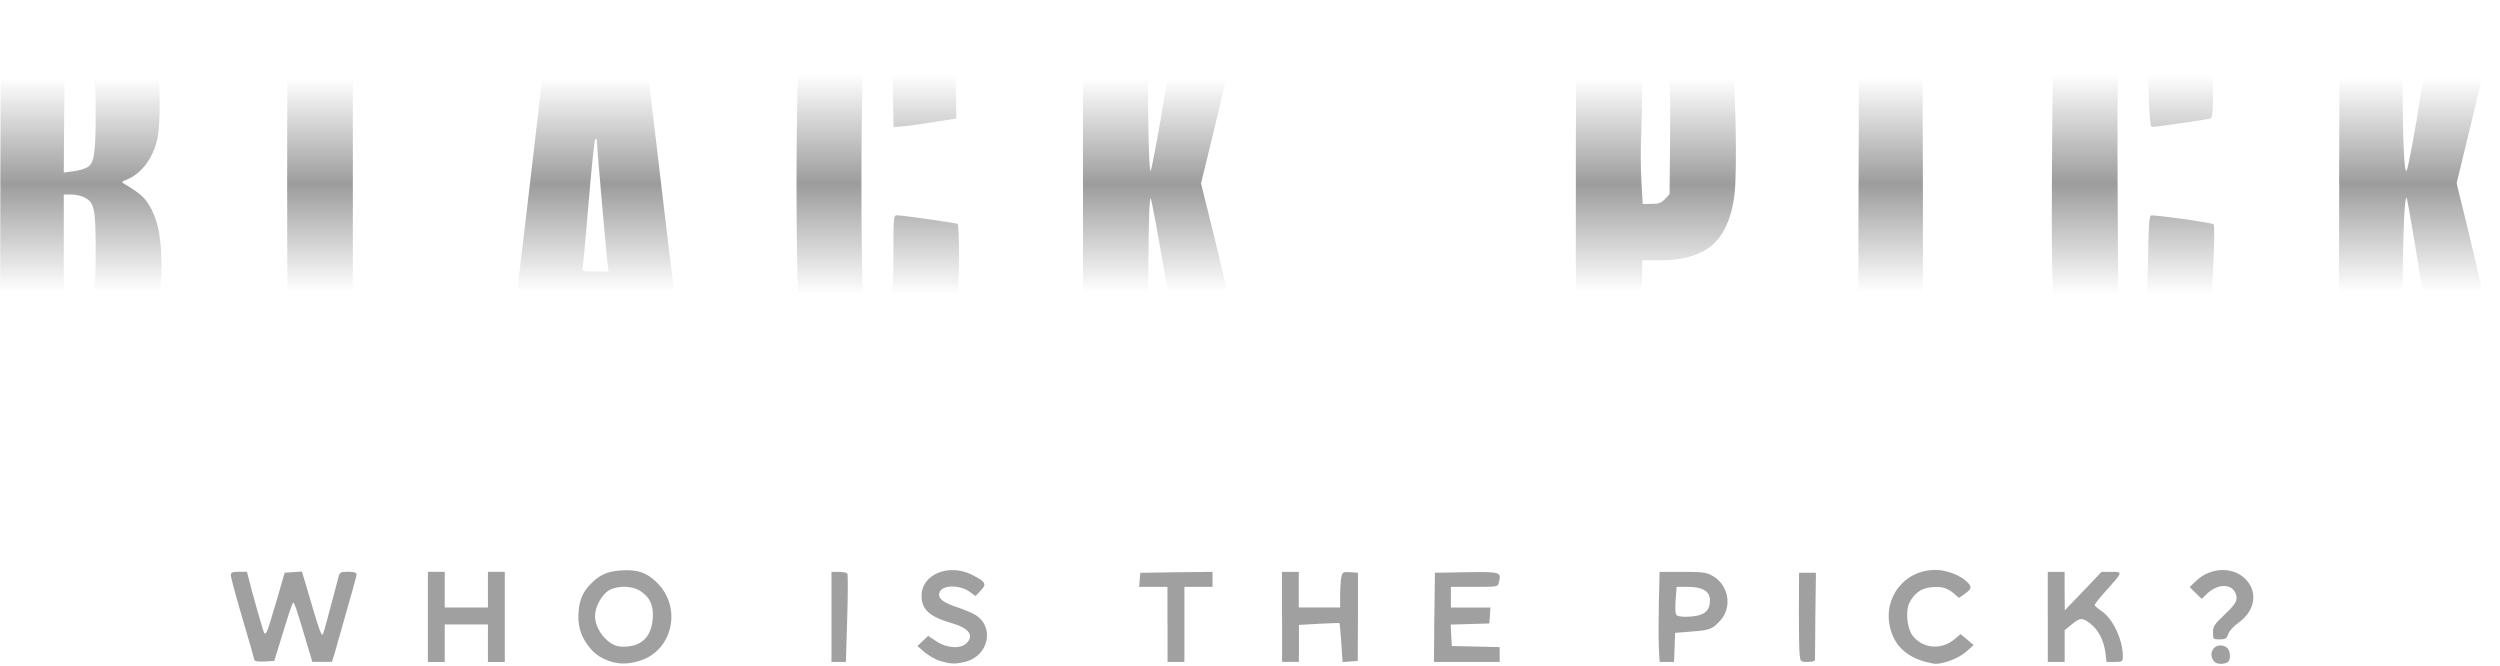
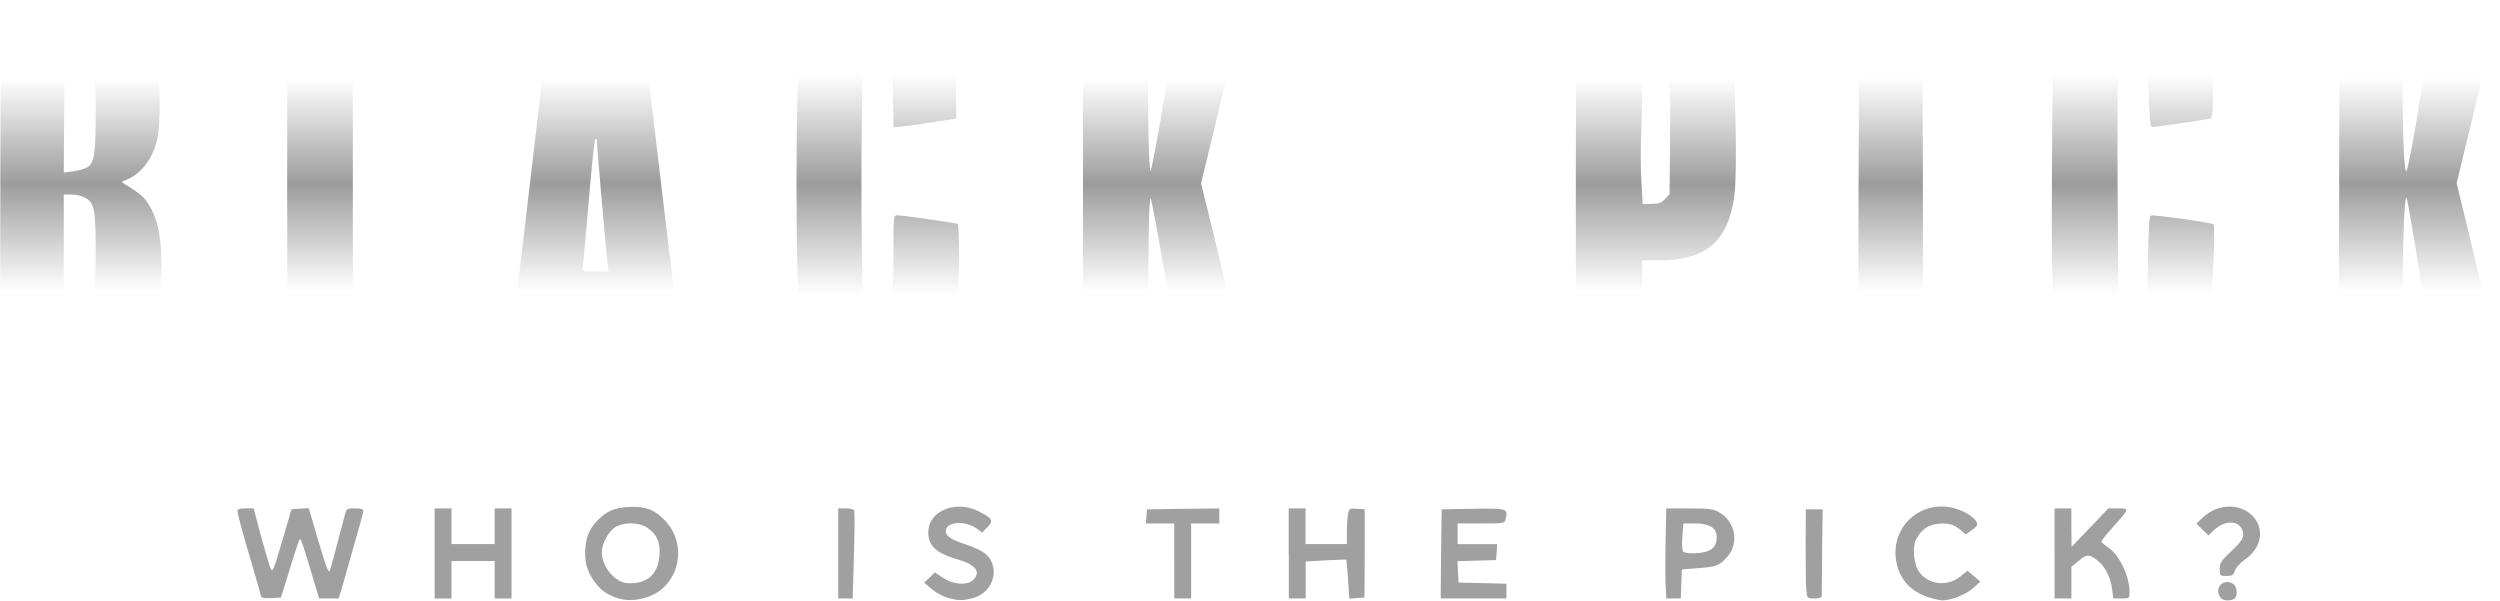
- <svg xmlns="http://www.w3.org/2000/svg" width="537" height="143" viewBox="0 0 537 143" fill="none">
-   <path d="M130.94 142.02C128.72 141.21 127.51 140.33 126.18 138.47C124.61 136.33 124.04 134.08 124.29 131.25C124.53 128.63 125.26 127.06 127.03 125.28C128.84 123.47 130.46 122.74 133.24 122.54C136.79 122.26 138.92 122.94 141.18 125.2C146.58 130.6 144.45 139.84 137.31 141.97C134.85 142.7 132.92 142.7 130.94 142.01V142.02ZM136.83 138.39C138.89 137.54 140.06 135.61 140.22 132.71C140.38 129.89 139.53 128.19 137.4 126.86C135.63 125.77 132.48 125.77 130.71 126.86C129.22 127.79 127.81 130.41 127.81 132.3C127.81 134.84 129.87 137.78 132.25 138.67C133.38 139.07 135.48 138.95 136.85 138.39H136.83Z" fill="#A0A0A0" />
-   <path d="M201.94 141.981C200.93 141.661 199.44 140.811 198.59 140.091L197.06 138.761L198.23 137.671L199.36 136.581L201.13 137.751C203.35 139.241 206.33 139.441 207.62 138.151C209.27 136.501 208.14 134.921 204.52 133.881C199.64 132.471 197.95 130.941 197.95 127.951C197.95 123.391 203.76 120.971 208.72 123.431C211.74 124.961 212.03 125.451 210.66 126.861L209.53 128.031L208.44 127.221C206.18 125.531 202.31 125.571 201.79 127.301C201.39 128.511 202.52 129.441 205.62 130.441C207.07 130.921 208.81 131.651 209.53 132.091C213.68 134.631 212.39 140.881 207.39 142.131C205.21 142.691 204.25 142.651 201.95 141.971L201.94 141.981Z" fill="#A0A0A0" />
-   <path d="M412.61 141.86C409.02 140.61 406.8 138.27 406 134.84C404.43 128.39 409.06 122.42 415.68 122.42C418.06 122.42 420.88 123.47 422.45 124.92C423.62 126.05 423.58 126.49 422.05 127.54L420.8 128.43L419.63 127.42C418.14 126.21 416.93 125.89 414.63 126.17C412.65 126.37 411.2 127.46 410.15 129.44C409.3 131.09 409.59 134.8 410.75 136.42C412.77 139.24 416.8 139.73 419.66 137.43L421.15 136.22L422.56 137.39L423.93 138.56L422.36 139.97C420.75 141.38 417.64 142.59 415.71 142.59C415.15 142.55 413.73 142.23 412.61 141.86Z" fill="#A0A0A0" />
-   <path d="M475.34 141.74C474.25 139.76 476.15 137.87 478.12 138.96C479.17 139.48 479.33 141.94 478.32 142.35C477.03 142.83 475.78 142.59 475.34 141.75V141.74Z" fill="#A0A0A0" />
-   <path d="M54.62 141.701C54.54 141.421 54.3 140.53 54.1 139.76C53.86 138.99 52.77 135.201 51.64 131.331C50.51 127.461 49.58 123.951 49.58 123.551C49.58 122.951 49.9 122.821 51.31 122.821H53.04L54.17 127.171C54.82 129.551 55.7 132.651 56.15 134.101C57.08 137.201 56.88 137.531 59.46 128.861L61.15 123.01L63 122.891L64.85 122.771L65.5 124.911C68.64 135.681 69.09 136.97 69.41 136.12C69.69 135.39 70.46 132.451 72.6 124.351C72.96 122.861 73.04 122.821 74.78 122.821C75.99 122.821 76.59 122.98 76.59 123.34C76.59 123.78 75.82 126.531 71.95 140.071L71.3 142.171H69.2H67.1L66.21 139.23C63.63 130.52 63.19 129.231 62.94 129.471C62.78 129.591 61.81 132.49 60.8 135.84L58.91 141.971L56.85 142.09C55.44 142.17 54.71 142.051 54.59 141.691L54.62 141.701Z" fill="#A0A0A0" />
-   <path d="M91.91 132.51V122.83H93.72H95.53V126.66V130.49H100.17H104.81V126.66V122.83H106.62H108.43V132.51V142.19H106.62H104.81V138.16V134.13H100.17H95.53V138.16V142.19H93.72H91.91V132.51Z" fill="#A0A0A0" />
-   <path d="M178.6 132.51V122.83H180.17C181.06 122.83 181.86 122.99 182.02 123.23C182.14 123.43 182.14 127.79 181.98 132.91L181.7 142.18H180.13H178.6V132.5V132.51Z" fill="#A0A0A0" />
-   <path d="M250.77 134.12V126.06H247.71H244.69L244.81 124.57L244.93 123.04L252.71 122.92L260.45 122.84V124.45V126.06H257.43H254.41V134.12V142.18H252.6H250.79V134.12H250.77Z" fill="#A0A0A0" />
-   <path d="M275.36 132.51V122.83H277.17H278.98V126.66V130.49H283.42H287.86V127.91C287.86 126.5 287.98 124.77 288.1 124.08C288.34 122.87 288.46 122.79 290.04 122.91L291.69 123.03V132.5L291.65 141.97L290 142.09L288.39 142.21L288.11 138.06C287.95 135.8 287.79 133.87 287.71 133.83C287.67 133.79 285.69 133.87 283.32 133.99L279.01 134.23V138.22V142.17H277.2H275.39V132.49L275.36 132.51Z" fill="#A0A0A0" />
-   <path d="M308.1 132.631L308.22 123.031L314.99 122.911C322.33 122.791 322.53 122.871 321.97 125.051C321.73 126.061 321.73 126.061 316.69 126.061H311.65V128.281V130.501H315.92H320.15L320.03 132.231L319.91 133.921L315.76 134.041L311.61 134.161L311.73 136.461L311.85 138.761L317.01 138.881L322.13 139.001V140.571V142.181H315.07H308.01L308.09 132.621L308.1 132.631Z" fill="#A0A0A0" />
-   <path d="M356.32 139.08C356.24 137.39 356.24 133.03 356.32 129.4L356.48 122.83H361.4C365.39 122.83 366.56 122.95 367.69 123.6C371.36 125.54 372.21 130.45 369.42 133.4C367.77 135.17 367.16 135.38 363.29 135.66L359.82 135.94L359.7 139.08L359.58 142.18H358.05H356.48L356.32 139.08ZM365.23 132.06C366.68 131.54 367.29 130.65 367.29 128.92C367.29 127.03 365.72 126.06 362.65 126.06H360.15L359.91 129C359.79 130.94 359.87 131.98 360.19 132.19C360.88 132.63 363.78 132.55 365.23 132.07V132.06Z" fill="#A0A0A0" />
-   <path d="M386.56 140.49C386.44 139.52 386.4 135.21 386.4 130.89L386.44 123.03H388.25H390.06L389.94 132.1C389.9 137.1 389.86 141.41 389.86 141.7C389.86 141.98 389.3 142.18 388.29 142.18C386.76 142.18 386.72 142.14 386.56 140.49Z" fill="#A0A0A0" />
-   <path d="M439.86 132.51V122.83H441.67H443.48V126.98L443.52 131.09L447.47 126.98L451.42 122.83H453.52C456.02 122.83 456.02 122.83 452.43 126.82C451.06 128.35 449.93 129.76 449.93 129.96C449.93 130.12 450.58 130.69 451.34 131.21C453.76 132.74 455.98 137.38 455.98 140.85C455.98 142.14 455.94 142.18 454.21 142.18H452.48L452.24 140.2C451.92 137.62 450.71 135.24 449.01 133.95C447.28 132.62 446.83 132.62 444.98 134.15L443.49 135.36V138.79V142.18H441.68H439.87V132.5L439.86 132.51Z" fill="#A0A0A0" />
-   <path d="M475.34 135.851C475.34 134.561 475.66 134.081 477.72 132.141C480.34 129.641 480.74 128.911 480.22 127.501C479.37 125.321 476.35 125.321 474.01 127.581L472.92 128.631L471.63 127.381L470.34 126.091L471.83 124.681C475.06 121.661 480.1 121.701 482.68 124.761C485.02 127.541 484.21 131.371 480.83 133.751C479.82 134.481 478.81 135.561 478.61 136.211C478.29 137.181 478.01 137.341 476.8 137.341C475.39 137.341 475.35 137.301 475.35 135.851H475.34Z" fill="#A0A0A0" />
+ <svg xmlns="http://www.w3.org/2000/svg" width="537" height="129" viewBox="0 0 537 129" fill="none">
  <path d="M183.92 78.481C177.51 77.111 173.2 72.801 171.7 66.181C170.89 62.671 170.89 16.061 171.7 12.601C172.55 8.771 173.59 6.791 175.97 4.501C180.65 -0.099 188.71 -1.269 196.21 1.521C199.44 2.731 203.1 6.401 204.39 9.751C205.28 11.931 205.36 12.811 205.36 18.821L205.4 25.471L201.17 26.121C198.83 26.521 195.81 26.931 194.44 27.091L191.94 27.331L191.82 20.881C191.7 14.711 191.66 14.391 190.73 13.421C189.04 11.611 186.29 12.131 185.49 14.431C184.89 16.241 184.89 62.531 185.49 64.341C185.97 65.751 186.9 66.401 188.47 66.401C191.53 66.401 191.9 65.111 191.9 54.671C191.9 46.851 191.94 46.241 192.63 46.241C193.8 46.241 205.33 47.891 205.69 48.091C206.13 48.371 206.09 61.191 205.61 64.461C204.6 71.311 201.5 75.591 195.81 77.771C193.43 78.741 186.82 79.101 183.92 78.501V78.481Z" fill="url(#paint0_linear_2441_6)" />
  <path d="M452.89 78.28C447.69 76.83 443.9 73.6 442.29 69.33C440.8 65.34 440.64 61.51 440.76 36.91C440.88 14.37 440.92 13.24 441.73 10.9C442.82 7.71 444.71 5.01 447.05 3.28C450.52 0.7 456.61 -0.59 461.24 0.26C468.78 1.63 472.93 5.34 474.75 12.23C475.52 15.21 475.6 25.17 474.87 25.45C474.31 25.65 463.18 27.26 462.29 27.26C461.89 27.26 461.73 25.85 461.56 20.81C461.36 14.72 461.28 14.24 460.43 13.35C458.54 11.33 455.51 12.38 454.99 15.24C454.87 15.97 454.79 27.42 454.87 40.68L454.99 64.83L455.96 65.6C457.33 66.73 459.51 66.49 460.52 65.16C461.17 64.27 461.25 63.14 461.41 55.32C461.49 49.03 461.65 46.41 462.01 46.29C462.66 46.09 475.07 47.82 475.48 48.18C475.68 48.38 475.64 52.49 475.4 57.33C475 66.64 474.55 68.94 472.5 72.29C471.29 74.23 468.15 76.64 465.4 77.65C462.34 78.82 455.93 79.14 452.9 78.25L452.89 78.28Z" fill="url(#paint1_linear_2441_6)" />
  <path d="M0.07 39.491L0.19 1.351L10.23 1.391C20.87 1.431 23.01 1.671 26.28 3.331C30.23 5.311 32.49 8.171 33.66 12.561C34.43 15.501 34.55 26.351 33.82 29.701C32.93 33.931 30.39 37.321 27.17 38.611C26.08 39.011 26.04 39.091 26.77 39.541C30.44 41.761 31.29 42.561 32.58 45.061C34.03 47.961 34.64 51.391 34.68 56.791C34.68 67.111 32.02 73.001 26.09 75.821C22.82 77.351 19.92 77.671 9.6 77.671H0L0.08 39.491H0.07ZM18.13 65.051C20.23 64.001 20.55 62.511 20.55 53.761C20.55 44.891 20.27 43.481 18.17 42.431C17.52 42.071 16.23 41.781 15.31 41.781H13.7V53.671V65.561H15.43C16.36 65.561 17.57 65.321 18.13 65.041V65.051ZM18.82 35.901C20.23 35.011 20.55 32.881 20.55 24.731C20.55 15.941 20.27 14.691 17.89 13.721C17.08 13.401 15.87 13.161 15.15 13.241L13.9 13.361L13.78 25.211L13.7 37.061L15.8 36.781C16.97 36.621 18.34 36.221 18.82 35.891V35.901Z" fill="url(#paint2_linear_2441_6)" />
  <path d="M61.96 77.391C61.6 77.071 61.6 3.001 61.92 2.121C62.12 1.561 63.13 1.471 68.98 1.471H75.79V33.521V65.531L82.16 65.651L88.49 65.771V71.621V77.471L75.35 77.591C68.13 77.631 62.13 77.551 61.96 77.391Z" fill="url(#paint3_linear_2441_6)" />
  <path d="M109.25 77.35C109.25 77.15 109.49 75.05 109.81 72.59C110.86 64.93 114.08 37.59 117.55 7.48L118.24 1.55L127.55 1.39C132.67 1.31 137.02 1.35 137.19 1.47C137.51 1.75 138.36 8.49 141.71 36.95C142.72 45.7 144.25 58.32 145.1 64.97C145.95 71.62 146.55 77.19 146.47 77.39C146.39 77.55 143.16 77.67 139.33 77.67H132.35L131.87 72.75C131.63 70.01 131.31 66.74 131.14 65.45L130.9 63.11L127.84 63.23L124.78 63.35L124.26 69.2C123.98 72.43 123.66 75.65 123.53 76.38L123.33 77.67H116.31C112.44 77.67 109.25 77.51 109.25 77.35ZM130.46 56.22C130.14 53.4 128.2 31.3 128.2 30.34C128.2 29.86 128.08 29.69 127.84 29.94C127.68 30.14 127.03 36.31 126.43 43.61C125.83 50.95 125.22 57.24 125.14 57.64C124.94 58.24 125.26 58.33 127.8 58.33H130.7L130.46 56.23V56.22Z" fill="url(#paint4_linear_2441_6)" />
  <path d="M232.62 39.571V1.471H239.68H246.74L246.66 7.401C246.42 19.581 246.74 37.111 247.14 36.711C247.38 36.471 248.87 28.441 250.45 18.891L253.31 1.471H260.12C263.83 1.471 266.89 1.631 266.89 1.791C266.89 2.191 261.89 23.441 259.63 32.631L257.98 39.401L260.64 50.121C262.78 58.751 266.89 76.771 266.89 77.501C266.89 77.581 263.83 77.661 260.12 77.661H253.35L250.49 60.521C248.88 51.091 247.39 43.061 247.18 42.661C246.9 42.181 246.74 47.011 246.66 58.101C246.62 66.971 246.58 74.951 246.54 75.841V77.451L239.61 77.571L232.63 77.651V39.551L232.62 39.571Z" fill="url(#paint5_linear_2441_6)" />
  <path d="M338.58 70.34C338.38 57.8 338.5 1.92 338.74 1.68C338.86 1.52 343.86 1.44 349.79 1.44C361.68 1.44 363.1 1.64 366.56 3.86C369.02 5.43 371.12 8.62 371.88 11.96C372.77 15.59 373.21 36.51 372.57 41.8C371.84 47.69 369.71 51.72 366.28 53.73C363.66 55.22 360.76 55.91 356.52 55.91H352.77L352.73 58.45C352.69 59.82 352.65 61.96 352.61 63.17C352.57 64.38 352.53 68.17 352.45 71.56L352.37 77.69H345.56H338.71L338.59 70.35L338.58 70.34ZM357.65 42.76L358.62 41.71L358.74 29.57C358.86 16.26 358.66 14.61 356.8 13.68C356.24 13.4 355.11 13.16 354.3 13.16H352.77L352.73 18.52C352.73 21.42 352.65 26.1 352.53 28.88C352.41 31.66 352.41 36.14 352.57 38.88L352.85 43.8H354.74C356.27 43.8 356.84 43.6 357.64 42.75L357.65 42.76Z" fill="url(#paint6_linear_2441_6)" />
  <path d="M399.22 39.49L399.34 1.271L405.99 1.431C409.66 1.471 412.72 1.631 412.84 1.711C412.92 1.831 413 18.89 413.04 39.691V77.471L406.06 77.591L399.13 77.671L399.21 39.49H399.22Z" fill="url(#paint7_linear_2441_6)" />
  <path d="M502.44 39.49L502.56 1.271H508.61C511.96 1.271 514.98 1.311 515.38 1.391C516.03 1.511 516.07 2.521 516.07 15.3C516.07 29.57 516.39 37.23 516.92 36.67C517.24 36.35 518.65 28.77 520.06 19.82C522.32 5.511 522.96 1.721 523.04 1.641C523.24 1.441 536.22 1.361 536.43 1.561C536.67 1.801 536.47 2.771 531.55 23.37L527.68 39.38L529.94 48.571C532.8 60.34 536.23 75.74 536.23 76.831C536.23 77.641 536.03 77.68 529.58 77.68C524.58 77.68 522.85 77.561 522.77 77.201C522.69 76.921 521.4 69.061 519.91 59.74C518.42 50.431 517.09 42.641 516.93 42.48C516.45 42.001 516.08 51.91 516.08 65.46V77.68H509.23H502.38L502.46 39.501L502.44 39.49Z" fill="url(#paint8_linear_2441_6)" />
+   <path d="M132.389 128.394C130.169 127.584 128.959 126.704 127.629 124.844C126.059 122.704 125.489 120.454 125.739 117.624C125.979 115.004 126.709 113.434 128.479 111.654C130.289 109.844 131.909 109.114 134.689 108.914C138.239 108.634 140.369 109.314 142.629 111.574C148.029 116.974 145.899 126.214 138.759 128.344C136.299 129.074 134.369 129.074 132.389 128.384V128.394ZM138.279 124.764C140.339 123.914 141.509 121.984 141.669 119.084C141.829 116.264 140.979 114.564 138.849 113.234C137.079 112.144 133.929 112.144 132.159 113.234C130.669 114.164 129.259 116.784 129.259 118.674C129.259 121.214 131.319 124.154 133.699 125.044C134.829 125.444 136.929 125.324 138.299 124.764H138.279Z" fill="#A0A0A0" />
+   <path d="M203.389 128.355C202.379 128.035 200.89 127.185 200.04 126.465L198.51 125.135L199.68 124.045L200.81 122.955L202.579 124.125C204.799 125.615 207.78 125.815 209.07 124.525C210.72 122.875 209.59 121.295 205.97 120.255C201.09 118.845 199.4 117.315 199.4 114.325C199.4 109.765 205.209 107.345 210.169 109.805C213.189 111.335 213.479 111.825 212.109 113.235L210.979 114.405L209.889 113.595C207.629 111.905 203.76 111.945 203.24 113.675C202.84 114.885 203.97 115.815 207.07 116.815C208.52 117.295 210.259 118.025 210.979 118.465C215.129 121.005 213.84 127.255 208.84 128.505C206.66 129.065 205.7 129.025 203.4 128.345L203.389 128.355Z" fill="#A0A0A0" />
+   <path d="M414.059 128.234C410.469 126.984 408.249 124.644 407.449 121.214C405.879 114.764 410.509 108.794 417.129 108.794C419.509 108.794 422.329 109.844 423.899 111.294C425.069 112.424 425.029 112.864 423.499 113.914L422.249 114.804L421.079 113.794C419.589 112.584 418.379 112.264 416.079 112.544C414.099 112.744 412.649 113.834 411.599 115.814C410.749 117.464 411.039 121.174 412.199 122.794C414.219 125.614 418.249 126.104 421.109 123.804L422.599 122.594L424.009 123.764L425.379 124.934L423.809 126.344C422.199 127.754 419.089 128.964 417.159 128.964C416.599 128.924 415.179 128.604 414.059 128.234Z" fill="#A0A0A0" />
+   <path d="M476.789 128.114C475.699 126.134 477.599 124.244 479.569 125.334C480.619 125.854 480.779 128.314 479.769 128.724C478.479 129.204 477.229 128.964 476.789 128.124V128.114Z" fill="#A0A0A0" />
+   <path d="M56.069 128.075C55.989 127.795 55.749 126.905 55.549 126.135C55.309 125.365 54.219 121.575 53.089 117.705C51.959 113.835 51.029 110.325 51.029 109.925C51.029 109.325 51.349 109.195 52.759 109.195H54.489L55.619 113.545C56.269 115.925 57.149 119.025 57.599 120.475C58.529 123.575 58.329 123.905 60.909 115.235L62.599 109.385L64.449 109.265L66.299 109.145L66.949 111.285C70.089 122.055 70.539 123.345 70.859 122.495C71.139 121.765 71.909 118.825 74.049 110.725C74.409 109.235 74.489 109.195 76.229 109.195C77.439 109.195 78.039 109.355 78.039 109.715C78.039 110.155 77.269 112.905 73.399 126.445L72.749 128.545H70.649H68.549L67.659 125.605C65.079 116.895 64.639 115.605 64.389 115.845C64.229 115.965 63.259 118.865 62.249 122.215L60.359 128.345L58.299 128.465C56.889 128.545 56.159 128.425 56.039 128.065L56.069 128.075Z" fill="#A0A0A0" />
+   <path d="M93.359 118.884V109.204H95.169H96.98V113.034V116.864H101.619H106.259V113.034V109.204H108.069H109.879V118.884V128.564H108.069H106.259V124.534V120.504H101.619H96.98V124.534V128.564H95.169H93.359V118.884Z" fill="#A0A0A0" />
+   <path d="M180.049 118.884V109.204H181.619C182.509 109.204 183.309 109.364 183.469 109.604C183.589 109.804 183.589 114.164 183.429 119.284L183.149 128.554H181.579H180.049V118.874V118.884Z" fill="#A0A0A0" />
+   <path d="M252.219 120.494V112.434H249.159H246.139L246.259 110.944L246.379 109.414L254.159 109.294L261.899 109.214V110.824V112.434H258.879H255.859V120.494V128.554H254.049H252.239V120.494H252.219Z" fill="#A0A0A0" />
+   <path d="M276.809 118.884V109.204H278.619H280.429V113.034V116.864H284.869H289.309V114.284C289.309 112.874 289.429 111.144 289.549 110.454C289.789 109.244 289.909 109.164 291.489 109.284L293.139 109.404V118.874L293.099 128.344L291.449 128.464L289.839 128.584L289.559 124.434C289.399 122.174 289.239 120.244 289.159 120.204C289.119 120.164 287.139 120.244 284.769 120.364L280.459 120.604V124.594V128.544H278.649H276.839V118.864L276.809 118.884Z" fill="#A0A0A0" />
+   <path d="M309.549 119.005L309.669 109.405L316.439 109.285C323.779 109.165 323.979 109.245 323.419 111.425C323.179 112.435 323.179 112.435 318.139 112.435H313.099V114.655V116.875H317.369H321.599L321.479 118.605L321.359 120.295L317.209 120.415L313.059 120.535L313.179 122.835L313.299 125.135L318.459 125.255L323.579 125.375V126.945V128.555H316.519H309.459L309.539 118.995L309.549 119.005Z" fill="#A0A0A0" />
+   <path d="M357.769 125.454C357.689 123.764 357.689 119.404 357.769 115.774L357.929 109.204H362.849C366.839 109.204 368.009 109.324 369.139 109.974C372.809 111.914 373.659 116.824 370.869 119.774C369.219 121.544 368.609 121.754 364.739 122.034L361.269 122.314L361.149 125.454L361.029 128.554H359.499H357.929L357.769 125.454ZM366.679 118.434C368.129 117.914 368.739 117.024 368.739 115.294C368.739 113.404 367.169 112.434 364.099 112.434H361.599L361.359 115.374C361.239 117.314 361.319 118.354 361.639 118.564C362.329 119.004 365.229 118.924 366.679 118.444V118.434Z" fill="#A0A0A0" />
+   <path d="M388.009 126.864C387.889 125.894 387.849 121.584 387.849 117.264L387.889 109.404H389.699H391.509L391.389 118.474C391.349 123.474 391.309 127.784 391.309 128.074C391.309 128.354 390.749 128.554 389.739 128.554C388.209 128.554 388.169 128.514 388.009 126.864Z" fill="#A0A0A0" />
+   <path d="M441.309 118.884V109.204H443.119H444.929V113.354L444.969 117.464L448.919 113.354L452.869 109.204H454.969C457.469 109.204 457.469 109.204 453.879 113.194C452.509 114.724 451.379 116.134 451.379 116.334C451.379 116.494 452.029 117.064 452.789 117.584C455.209 119.114 457.429 123.754 457.429 127.224C457.429 128.514 457.389 128.554 455.659 128.554H453.929L453.689 126.574C453.369 123.994 452.159 121.614 450.459 120.324C448.729 118.994 448.279 118.994 446.429 120.524L444.939 121.734V125.164V128.554H443.129H441.319V118.874L441.309 118.884Z" fill="#A0A0A0" />
+   <path d="M476.789 122.225C476.789 120.935 477.109 120.455 479.169 118.515C481.789 116.015 482.189 115.285 481.669 113.875C480.819 111.695 477.799 111.695 475.459 113.955L474.369 115.005L473.079 113.755L471.789 112.465L473.279 111.055C476.509 108.035 481.549 108.075 484.129 111.135C486.469 113.915 485.659 117.745 482.279 120.125C481.269 120.855 480.259 121.935 480.059 122.585C479.739 123.555 479.459 123.715 478.249 123.715C476.839 123.715 476.799 123.675 476.799 122.225H476.789Z" fill="#A0A0A0" />
  <defs>
    <linearGradient id="paint0_linear_2441_6" x1="188.545" y1="0.022" x2="188.545" y2="78.794" gradientUnits="userSpaceOnUse">
      <stop offset="0.202" stop-color="white" />
      <stop offset="0.5" stop-color="#9C9C9C" />
      <stop offset="0.803" stop-color="white" />
    </linearGradient>
    <linearGradient id="paint1_linear_2441_6" x1="458.168" y1="0" x2="458.168" y2="78.761" gradientUnits="userSpaceOnUse">
      <stop offset="0.202" stop-color="white" />
      <stop offset="0.5" stop-color="#9C9C9C" />
      <stop offset="0.803" stop-color="white" />
    </linearGradient>
    <linearGradient id="paint2_linear_2441_6" x1="17.34" y1="1.351" x2="17.34" y2="77.671" gradientUnits="userSpaceOnUse">
      <stop offset="0.202" stop-color="white" />
      <stop offset="0.5" stop-color="#9C9C9C" />
      <stop offset="0.803" stop-color="white" />
    </linearGradient>
    <linearGradient id="paint3_linear_2441_6" x1="75.087" y1="1.471" x2="75.087" y2="77.601" gradientUnits="userSpaceOnUse">
      <stop offset="0.202" stop-color="white" />
      <stop offset="0.5" stop-color="#9C9C9C" />
      <stop offset="0.803" stop-color="white" />
    </linearGradient>
    <linearGradient id="paint4_linear_2441_6" x1="127.864" y1="1.349" x2="127.864" y2="77.67" gradientUnits="userSpaceOnUse">
      <stop offset="0.202" stop-color="white" />
      <stop offset="0.5" stop-color="#9C9C9C" />
      <stop offset="0.803" stop-color="white" />
    </linearGradient>
    <linearGradient id="paint5_linear_2441_6" x1="249.755" y1="1.471" x2="249.755" y2="77.661" gradientUnits="userSpaceOnUse">
      <stop offset="0.202" stop-color="white" />
      <stop offset="0.5" stop-color="#9C9C9C" />
      <stop offset="0.803" stop-color="white" />
    </linearGradient>
    <linearGradient id="paint6_linear_2441_6" x1="355.676" y1="1.44" x2="355.676" y2="77.69" gradientUnits="userSpaceOnUse">
      <stop offset="0.202" stop-color="white" />
      <stop offset="0.5" stop-color="#9C9C9C" />
      <stop offset="0.803" stop-color="white" />
    </linearGradient>
    <linearGradient id="paint7_linear_2441_6" x1="406.085" y1="1.271" x2="406.085" y2="77.671" gradientUnits="userSpaceOnUse">
      <stop offset="0.202" stop-color="white" />
      <stop offset="0.5" stop-color="#9C9C9C" />
      <stop offset="0.803" stop-color="white" />
    </linearGradient>
    <linearGradient id="paint8_linear_2441_6" x1="519.437" y1="1.271" x2="519.437" y2="77.68" gradientUnits="userSpaceOnUse">
      <stop offset="0.202" stop-color="white" />
      <stop offset="0.5" stop-color="#9C9C9C" />
      <stop offset="0.803" stop-color="white" />
    </linearGradient>
  </defs>
</svg>
